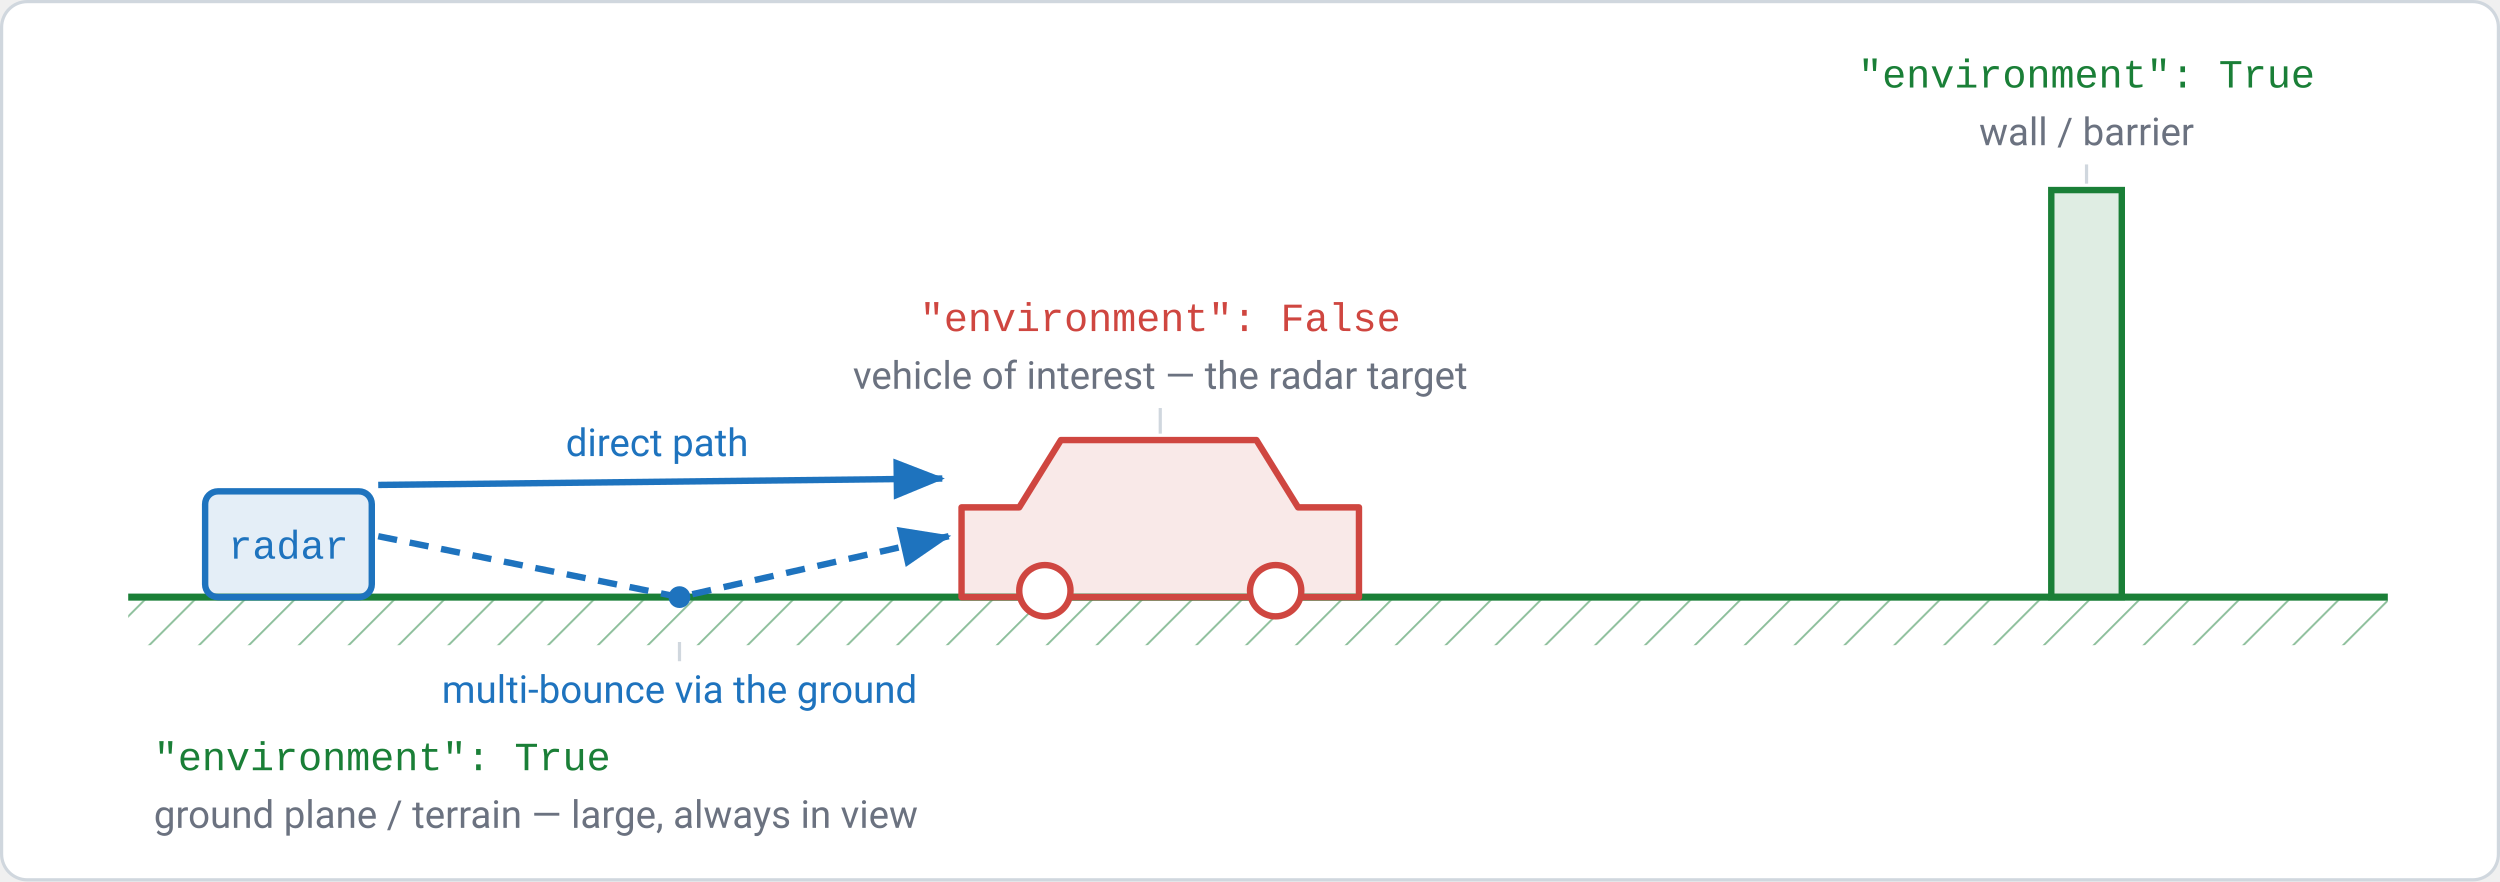
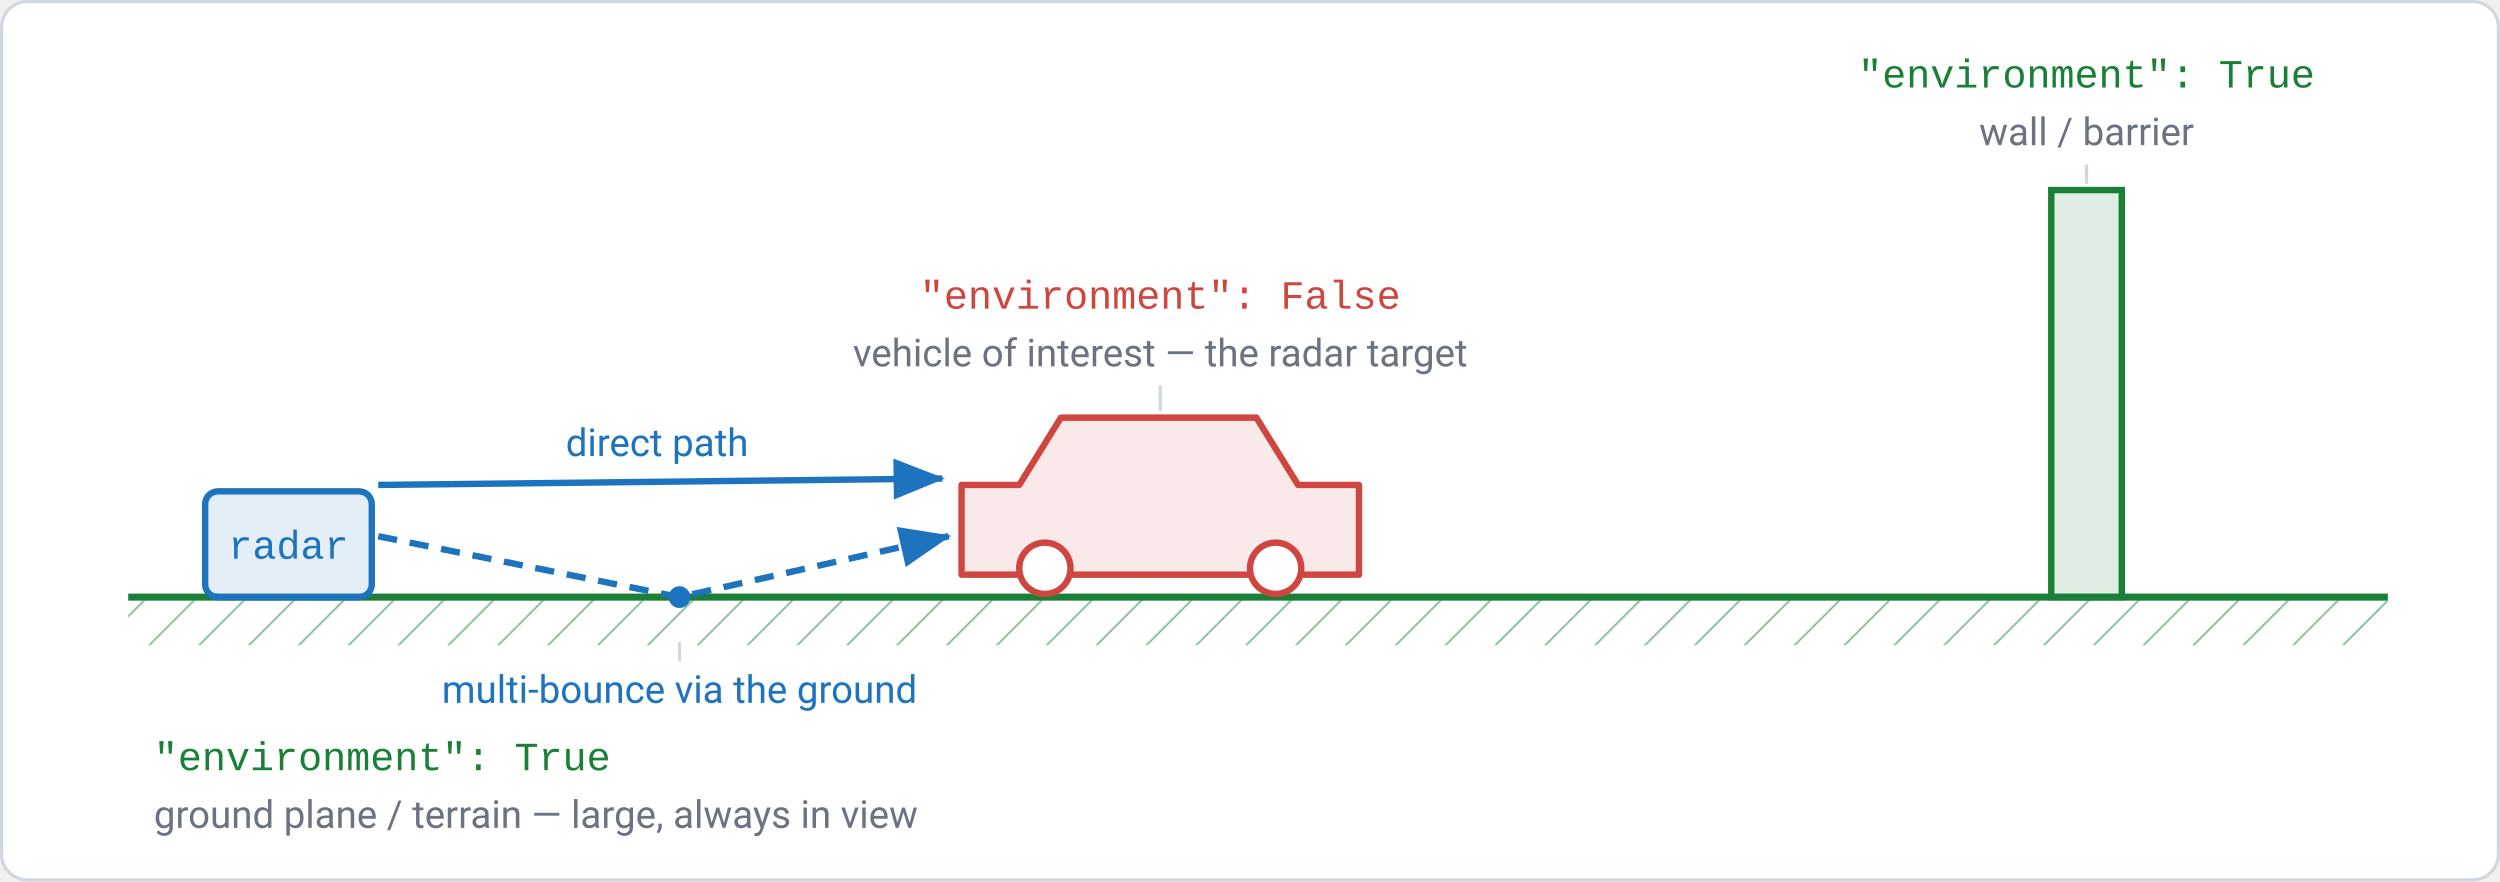
<svg xmlns="http://www.w3.org/2000/svg" viewBox="0 0 780 275" width="780" height="275" role="img" aria-label="Scene roles: primary targets versus environment surfaces">
  <style>
    .bg   { fill:#ffffff; stroke:#d0d7de; stroke-width:1 }
    .ttl  { font:600 17px 'IBM Plex Sans','Segoe UI',Roboto,Helvetica,Arial,sans-serif; fill:#0d1117 }
    .sub  { font:13px 'IBM Plex Sans','Segoe UI',Roboto,Helvetica,Arial,sans-serif; fill:#6b7280 }
    .lbl  { font:12px 'IBM Plex Sans','Segoe UI',Roboto,Helvetica,Arial,sans-serif; fill:#6b7280 }
    .cap  { font:12px 'IBM Plex Sans','Segoe UI',Roboto,Helvetica,Arial,sans-serif; fill:#6b7280 }
    .code { font:12.5px 'IBM Plex Mono',Consolas,'Courier New',monospace }
    .env  { fill:#1a7f37 }
    .tgt  { fill:#cf4640 }
    .ray  { fill:#1e73be }
    .leader { stroke:#d0d7de; stroke-width:1 }
  </style>
  <defs>
    <marker id="arrB" markerWidth="9" markerHeight="8" refX="7.6" refY="3.2" orient="auto">
      <path d="M0,0 L8,3.2 L0,6.4 z" fill="#1e73be" />
    </marker>
    <pattern id="soil" width="11" height="11" patternUnits="userSpaceOnUse" patternTransform="rotate(45)">
      <line x1="0" y1="0" x2="0" y2="11" stroke="#1a7f37" stroke-width="1.3" opacity="0.45" />
    </pattern>
  </defs>
  <rect class="bg" x="0.5" y="0.5" width="779" height="274" rx="8" />
  <g id="fig" transform="translate(0,-63.7)">
    <rect x="40" y="251" width="705" height="14" fill="url(#soil)" />
    <line x1="40" y1="250" x2="745" y2="250" stroke="#1a7f37" stroke-width="2.2" />
    <rect x="640" y="123" width="22" height="127" fill="#1a7f37" fill-opacity="0.14" stroke="#1a7f37" stroke-width="2" />
    <rect x="64" y="217" width="52" height="33" rx="4" fill="#1e73be" fill-opacity="0.12" stroke="#1e73be" stroke-width="2" />
    <text class="code ray" x="90" y="238" text-anchor="middle">radar</text>
-     <path d="M300,250 L300,222 L318,222 L331,201 L392,201 L405,222 L424,222 L424,250 Z" fill="#cf4640" fill-opacity="0.12" stroke="#cf4640" stroke-width="2" stroke-linejoin="round" />
-     <circle cx="326" cy="248" r="8" fill="#ffffff" stroke="#cf4640" stroke-width="2" />
-     <circle cx="398" cy="248" r="8" fill="#ffffff" stroke="#cf4640" stroke-width="2" />
+     <path d="M300,243 L300,215 L318,215 L331,194 L392,194 L405,215 L424,215 L424,243 Z" fill="#cf4640" fill-opacity="0.12" stroke="#cf4640" stroke-width="2" stroke-linejoin="round" />
+     <circle cx="326" cy="241" r="8" fill="#ffffff" stroke="#cf4640" stroke-width="2" />
+     <circle cx="398" cy="241" r="8" fill="#ffffff" stroke="#cf4640" stroke-width="2" />
    <line x1="118" y1="215" x2="294" y2="213" stroke="#1e73be" stroke-width="2" marker-end="url(#arrB)" />
    <text class="lbl ray" x="205" y="206" text-anchor="middle">direct path</text>
    <polyline points="118,231 212,250 296,231" fill="none" stroke="#1e73be" stroke-width="2" stroke-dasharray="6 4" marker-end="url(#arrB)" />
    <circle cx="212" cy="250" r="3.4" fill="#1e73be" />
    <line class="leader" x1="212" y1="264" x2="212" y2="270" />
    <text class="lbl ray" x="212" y="283" text-anchor="middle">multi-bounce via the ground</text>
-     <text class="code tgt" x="362" y="167" text-anchor="middle">"environment": False</text>
-     <text class="lbl" x="362" y="185" text-anchor="middle">vehicle of interest — the radar target</text>
-     <line class="leader" x1="362" y1="191" x2="362" y2="199" />
+     <text class="code tgt" x="362" y="160" text-anchor="middle">"environment": False</text>
+     <text class="lbl" x="362" y="178" text-anchor="middle">vehicle of interest — the radar target</text>
+     <line class="leader" x1="362" y1="184" x2="362" y2="192" />
    <text class="code env" x="651" y="91" text-anchor="middle">"environment": True</text>
    <text class="lbl" x="651" y="109" text-anchor="middle">wall / barrier</text>
    <line class="leader" x1="651" y1="115" x2="651" y2="121" />
    <text class="code env" x="48" y="304">"environment": True</text>
    <text class="lbl" x="48" y="322">ground plane / terrain — large, always in view</text>
  </g>
</svg>
